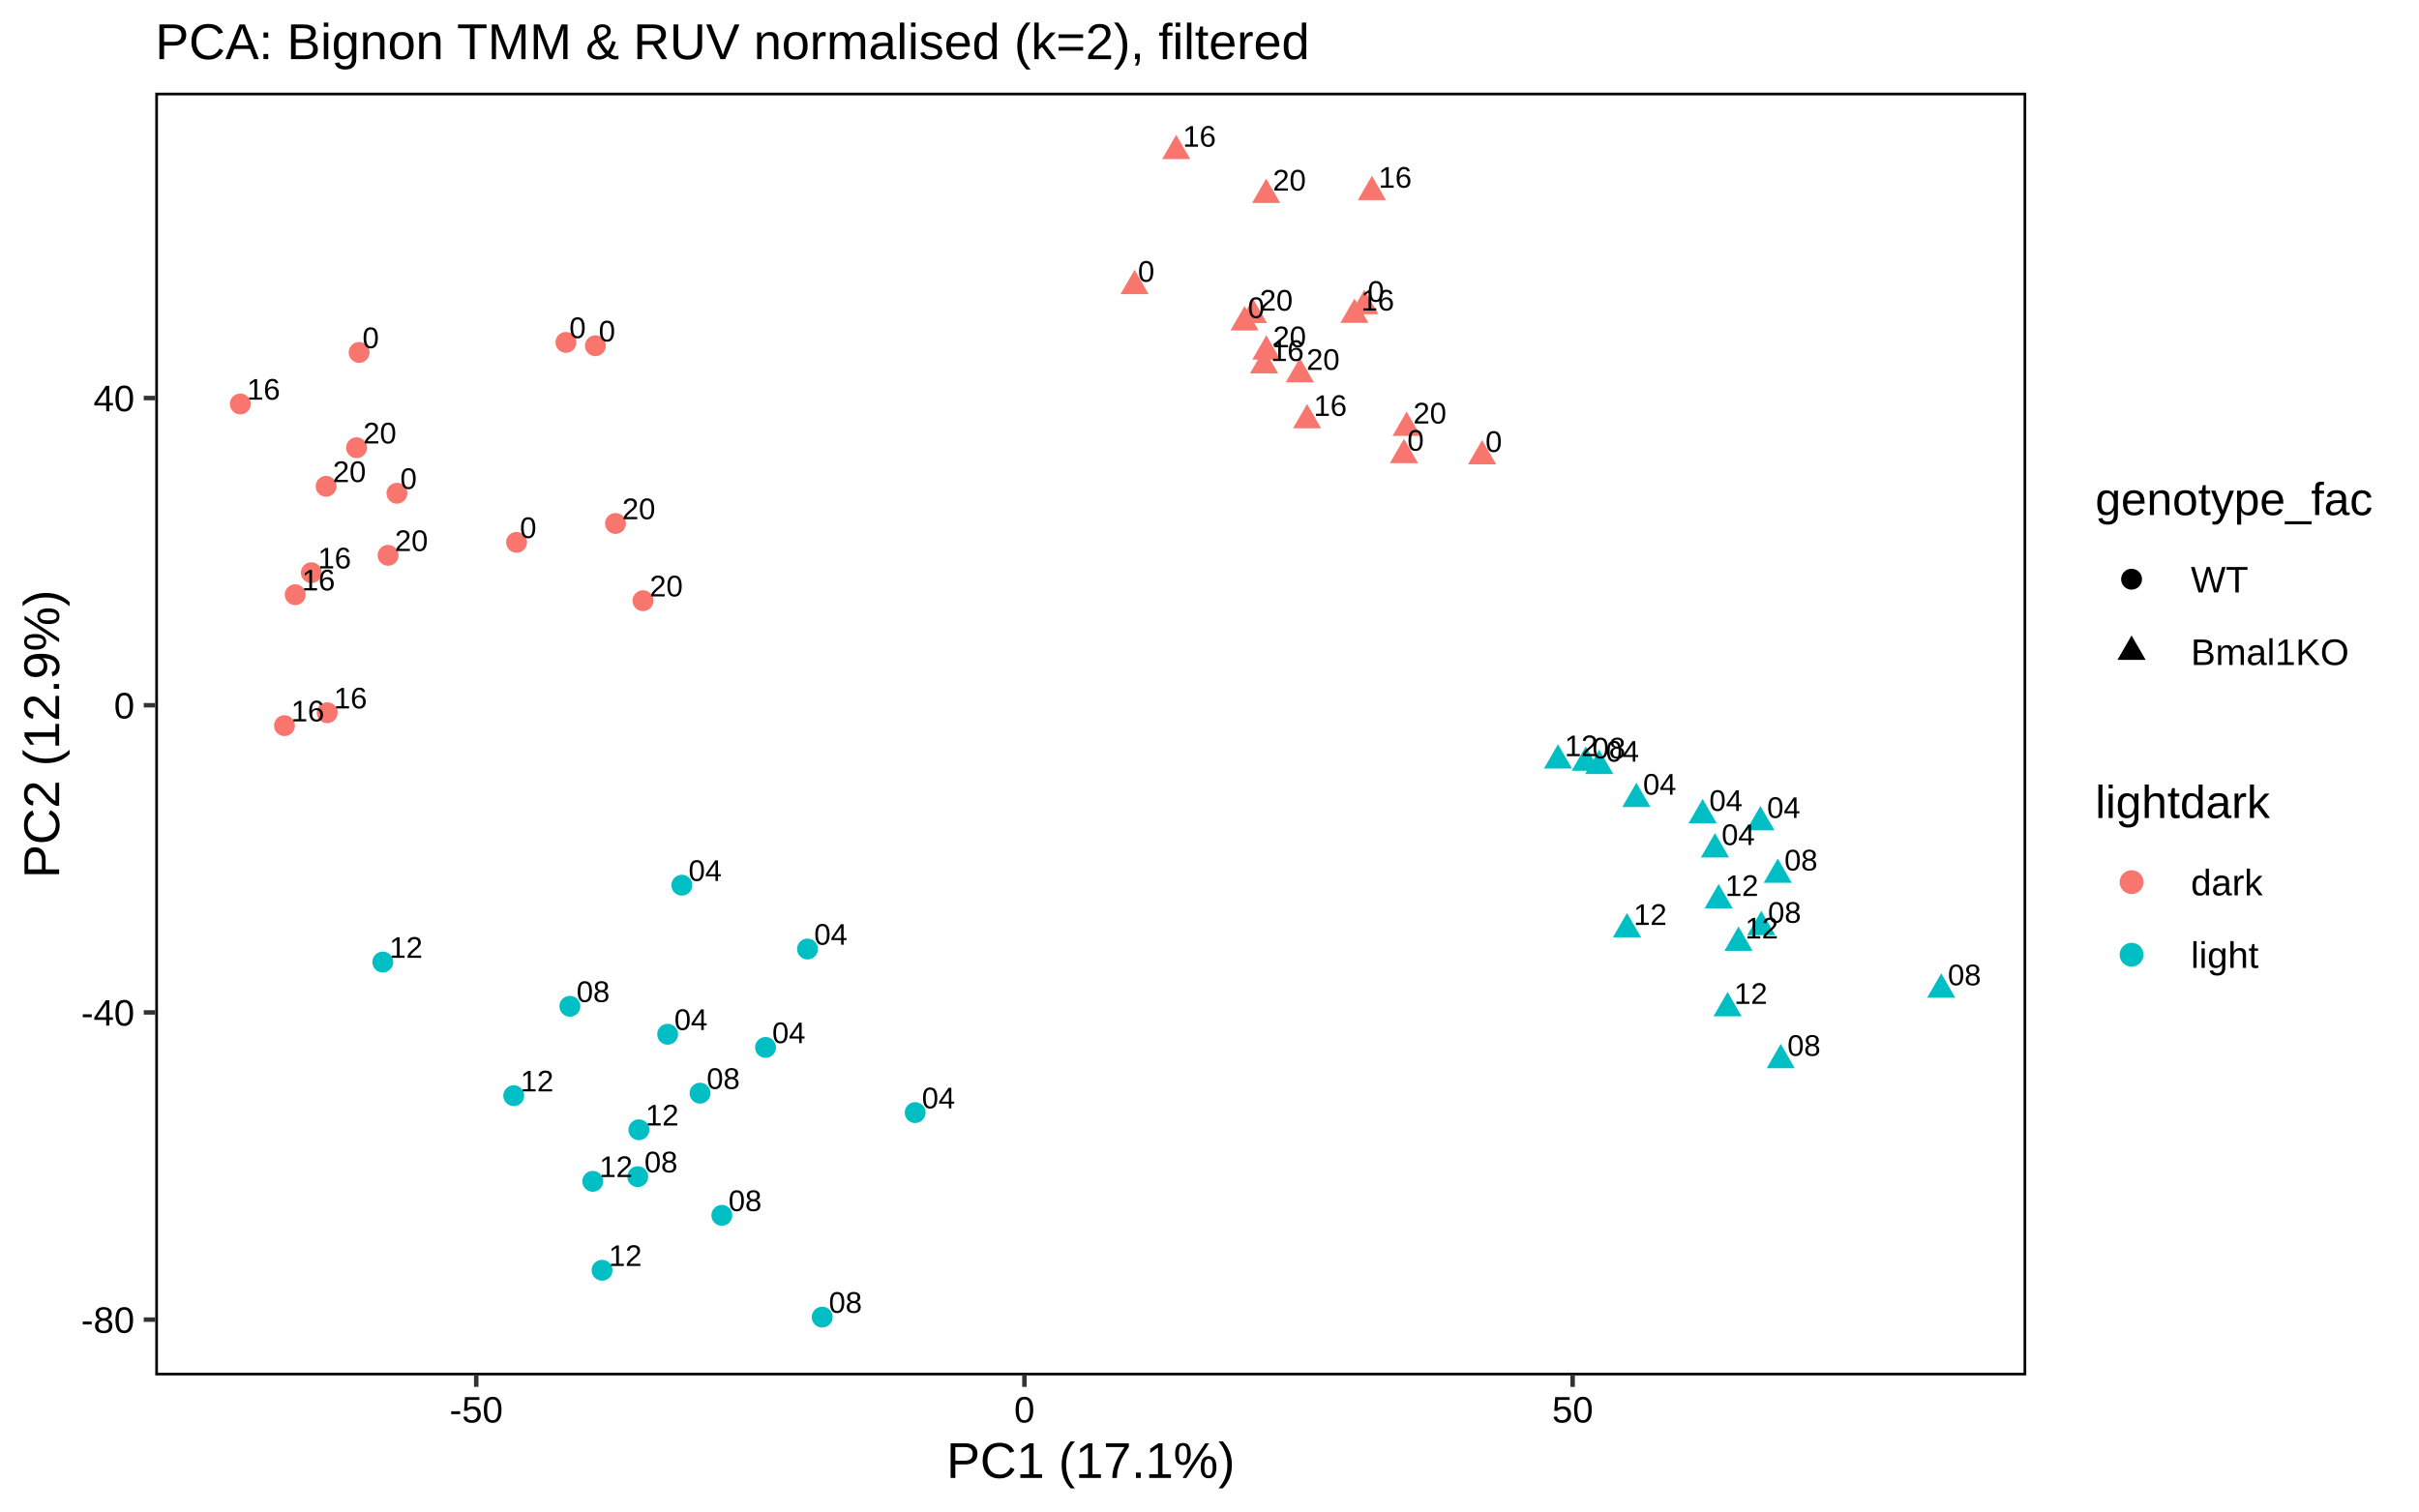
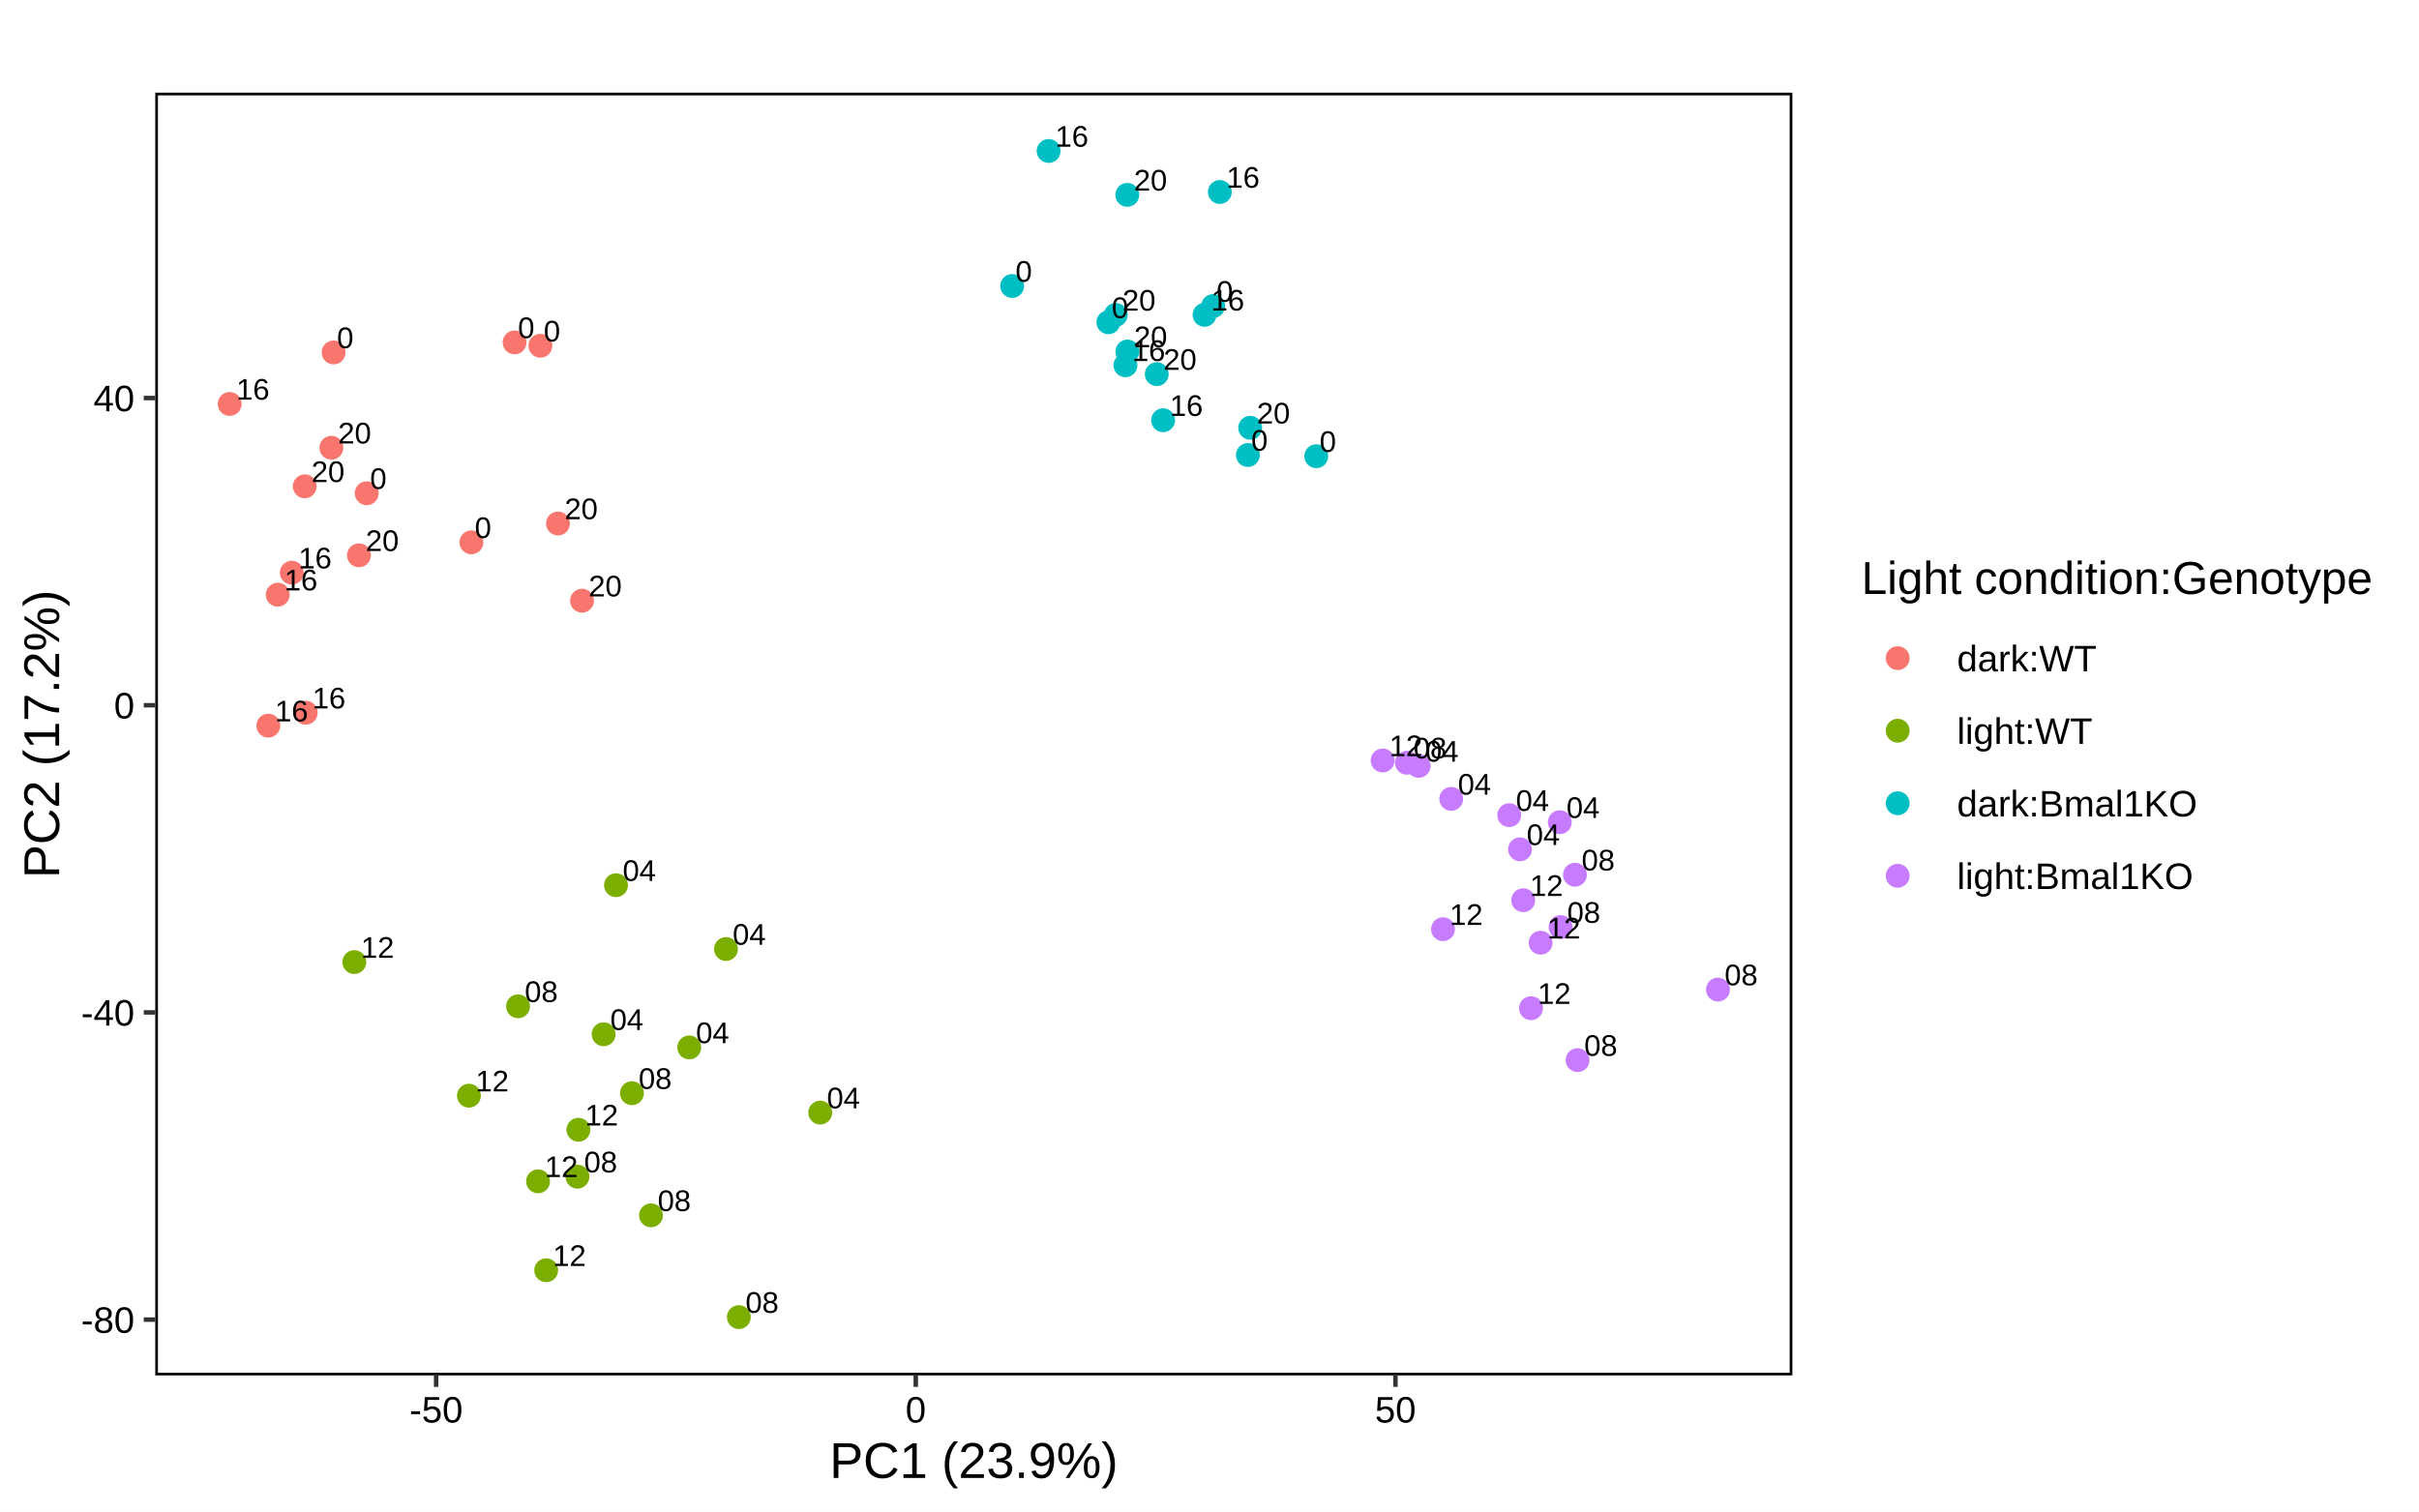
<svg xmlns="http://www.w3.org/2000/svg" width="576.00pt" height="360.00pt" viewBox="0 0 576.00 360.00">
  <g class="svglite">
    <defs>
      <style type="text/css">
    .svglite line, .svglite polyline, .svglite polygon, .svglite path, .svglite rect, .svglite circle {
      fill: none;
      stroke: #000000;
      stroke-linecap: round;
      stroke-linejoin: round;
      stroke-miterlimit: 10.00;
    }
    .svglite text {
      white-space: pre;
    }
    .svglite g.glyphgroup path {
      fill: inherit;
      stroke: none;
    }
  </style>
    </defs>
    <rect width="100%" height="100%" style="stroke: none; fill: #FFFFFF;" />
    <defs>
      <clipPath id="cpMC4wMHw1NzYuMDB8MC4wMHwzNjAuMDA=">
        <rect x="0.00" y="0.00" width="576.00" height="360.00" />
      </clipPath>
    </defs>
    <g clip-path="url(#cpMC4wMHw1NzYuMDB8MC4wMHwzNjAuMDA=)">
      <rect x="0.00" y="0.00" width="576.00" height="360.00" style="stroke-width: 1.07; stroke: #FFFFFF; fill: #FFFFFF;" />
    </g>
    <defs>
-       <clipPath id="cpMzYuOTd8NDgyLjQ4fDIyLjA4fDMyNy41OA==">
-         <rect x="36.97" y="22.08" width="445.51" height="305.51" />
+       <clipPath id="cpMzYuOTd8NDI2Ljc5fDIyLjA4fDMyNy41OA==">
+         <rect x="36.97" y="22.08" width="389.82" height="305.51" />
      </clipPath>
    </defs>
-     <g clip-path="url(#cpMzYuOTd8NDgyLjQ4fDIyLjA4fDMyNy41OA==)">
-       <rect x="36.97" y="22.08" width="445.51" height="305.51" style="stroke-width: 1.07; stroke: none; fill: #FFFFFF;" />
-       <circle cx="134.76" cy="81.55" r="2.49" style="stroke-width: 0.71; stroke: none; fill: #F8766D;" />
-       <circle cx="85.51" cy="83.94" r="2.49" style="stroke-width: 0.71; stroke: none; fill: #F8766D;" />
-       <circle cx="94.51" cy="117.48" r="2.49" style="stroke-width: 0.71; stroke: none; fill: #F8766D;" />
-       <circle cx="141.77" cy="82.35" r="2.49" style="stroke-width: 0.71; stroke: none; fill: #F8766D;" />
-       <circle cx="123.00" cy="129.17" r="2.49" style="stroke-width: 0.71; stroke: none; fill: #F8766D;" />
-       <circle cx="158.98" cy="246.33" r="2.49" style="stroke-width: 0.71; stroke: none; fill: #00BFC4;" />
-       <circle cx="162.36" cy="210.83" r="2.49" style="stroke-width: 0.71; stroke: none; fill: #00BFC4;" />
-       <circle cx="192.28" cy="226.03" r="2.49" style="stroke-width: 0.71; stroke: none; fill: #00BFC4;" />
-       <circle cx="217.92" cy="264.99" r="2.49" style="stroke-width: 0.71; stroke: none; fill: #00BFC4;" />
-       <circle cx="182.29" cy="249.47" r="2.49" style="stroke-width: 0.71; stroke: none; fill: #00BFC4;" />
-       <circle cx="135.70" cy="239.67" r="2.49" style="stroke-width: 0.71; stroke: none; fill: #00BFC4;" />
-       <circle cx="166.69" cy="260.37" r="2.49" style="stroke-width: 0.71; stroke: none; fill: #00BFC4;" />
-       <circle cx="195.78" cy="313.70" r="2.49" style="stroke-width: 0.71; stroke: none; fill: #00BFC4;" />
-       <circle cx="151.86" cy="280.25" r="2.49" style="stroke-width: 0.71; stroke: none; fill: #00BFC4;" />
-       <circle cx="171.88" cy="289.46" r="2.49" style="stroke-width: 0.71; stroke: none; fill: #00BFC4;" />
-       <circle cx="141.15" cy="281.36" r="2.49" style="stroke-width: 0.71; stroke: none; fill: #00BFC4;" />
-       <circle cx="91.15" cy="229.14" r="2.49" style="stroke-width: 0.71; stroke: none; fill: #00BFC4;" />
-       <circle cx="122.33" cy="260.96" r="2.49" style="stroke-width: 0.71; stroke: none; fill: #00BFC4;" />
-       <circle cx="143.36" cy="302.54" r="2.49" style="stroke-width: 0.71; stroke: none; fill: #00BFC4;" />
-       <circle cx="152.13" cy="269.08" r="2.49" style="stroke-width: 0.71; stroke: none; fill: #00BFC4;" />
-       <circle cx="70.30" cy="141.64" r="2.49" style="stroke-width: 0.71; stroke: none; fill: #F8766D;" />
-       <circle cx="67.74" cy="172.83" r="2.49" style="stroke-width: 0.71; stroke: none; fill: #F8766D;" />
-       <circle cx="77.92" cy="169.75" r="2.49" style="stroke-width: 0.71; stroke: none; fill: #F8766D;" />
-       <circle cx="57.22" cy="96.21" r="2.49" style="stroke-width: 0.71; stroke: none; fill: #F8766D;" />
-       <circle cx="74.13" cy="136.40" r="2.49" style="stroke-width: 0.71; stroke: none; fill: #F8766D;" />
-       <circle cx="92.41" cy="132.26" r="2.49" style="stroke-width: 0.71; stroke: none; fill: #F8766D;" />
-       <circle cx="77.65" cy="115.83" r="2.49" style="stroke-width: 0.71; stroke: none; fill: #F8766D;" />
-       <circle cx="153.11" cy="143.07" r="2.49" style="stroke-width: 0.71; stroke: none; fill: #F8766D;" />
-       <circle cx="146.56" cy="124.68" r="2.49" style="stroke-width: 0.71; stroke: none; fill: #F8766D;" />
-       <circle cx="84.90" cy="106.64" r="2.49" style="stroke-width: 0.71; stroke: none; fill: #F8766D;" />
-       <polygon points="324.86,69.02 328.21,74.83 321.51,74.83 " style="stroke-width: 0.71; stroke: none; fill: #F8766D;" />
-       <polygon points="334.31,104.50 337.66,110.31 330.95,110.31 " style="stroke-width: 0.71; stroke: none; fill: #F8766D;" />
-       <polygon points="270.16,64.25 273.51,70.06 266.81,70.06 " style="stroke-width: 0.71; stroke: none; fill: #F8766D;" />
-       <polygon points="352.91,104.79 356.26,110.59 349.56,110.59 " style="stroke-width: 0.71; stroke: none; fill: #F8766D;" />
-       <polygon points="296.34,72.89 299.69,78.70 292.99,78.70 " style="stroke-width: 0.71; stroke: none; fill: #F8766D;" />
-       <polygon points="389.65,186.40 393.00,192.21 386.29,192.21 " style="stroke-width: 0.71; stroke: none; fill: #00BFC4;" />
-       <polygon points="380.79,178.54 384.14,184.35 377.44,184.35 " style="stroke-width: 0.71; stroke: none; fill: #00BFC4;" />
-       <polygon points="405.42,190.28 408.77,196.08 402.07,196.08 " style="stroke-width: 0.71; stroke: none; fill: #00BFC4;" />
-       <polygon points="408.36,198.41 411.71,204.22 405.01,204.22 " style="stroke-width: 0.71; stroke: none; fill: #00BFC4;" />
-       <polygon points="419.18,191.96 422.53,197.76 415.83,197.76 " style="stroke-width: 0.71; stroke: none; fill: #00BFC4;" />
-       <polygon points="419.39,216.93 422.74,222.74 416.04,222.74 " style="stroke-width: 0.71; stroke: none; fill: #00BFC4;" />
-       <polygon points="462.23,231.82 465.58,237.63 458.88,237.63 " style="stroke-width: 0.71; stroke: none; fill: #00BFC4;" />
-       <polygon points="377.58,177.79 380.93,183.59 374.23,183.59 " style="stroke-width: 0.71; stroke: none; fill: #00BFC4;" />
-       <polygon points="424.02,248.62 427.37,254.43 420.67,254.43 " style="stroke-width: 0.71; stroke: none; fill: #00BFC4;" />
-       <polygon points="423.31,204.47 426.66,210.27 419.96,210.27 " style="stroke-width: 0.71; stroke: none; fill: #00BFC4;" />
-       <polygon points="413.96,220.66 417.31,226.47 410.61,226.47 " style="stroke-width: 0.71; stroke: none; fill: #00BFC4;" />
-       <polygon points="409.23,210.54 412.58,216.34 405.88,216.34 " style="stroke-width: 0.71; stroke: none; fill: #00BFC4;" />
-       <polygon points="370.98,177.25 374.33,183.05 367.63,183.05 " style="stroke-width: 0.71; stroke: none; fill: #00BFC4;" />
-       <polygon points="387.41,217.44 390.76,223.24 384.06,223.24 " style="stroke-width: 0.71; stroke: none; fill: #00BFC4;" />
-       <polygon points="411.36,236.25 414.71,242.06 408.01,242.06 " style="stroke-width: 0.71; stroke: none; fill: #00BFC4;" />
-       <polygon points="326.67,41.86 330.02,47.66 323.32,47.66 " style="stroke-width: 0.71; stroke: none; fill: #F8766D;" />
-       <polygon points="322.51,71.11 325.86,76.91 319.16,76.91 " style="stroke-width: 0.71; stroke: none; fill: #F8766D;" />
-       <polygon points="280.07,32.09 283.42,37.90 276.72,37.90 " style="stroke-width: 0.71; stroke: none; fill: #F8766D;" />
-       <polygon points="300.99,83.13 304.35,88.93 297.64,88.93 " style="stroke-width: 0.71; stroke: none; fill: #F8766D;" />
-       <polygon points="311.23,96.21 314.58,102.01 307.88,102.01 " style="stroke-width: 0.71; stroke: none; fill: #F8766D;" />
-       <polygon points="309.51,85.24 312.86,91.05 306.16,91.05 " style="stroke-width: 0.71; stroke: none; fill: #F8766D;" />
-       <polygon points="301.49,42.54 304.84,48.34 298.14,48.34 " style="stroke-width: 0.71; stroke: none; fill: #F8766D;" />
-       <polygon points="298.35,71.14 301.70,76.95 295.00,76.95 " style="stroke-width: 0.71; stroke: none; fill: #F8766D;" />
-       <polygon points="301.53,79.85 304.88,85.65 298.18,85.65 " style="stroke-width: 0.71; stroke: none; fill: #F8766D;" />
-       <polygon points="334.93,98.02 338.28,103.82 331.58,103.82 " style="stroke-width: 0.71; stroke: none; fill: #F8766D;" />
-       <text x="135.55" y="80.53" style="font-size: 7.11px; font-family: &quot;Arial&quot;;" textLength="3.95px" lengthAdjust="spacingAndGlyphs">0</text>
-       <text x="86.30" y="82.92" style="font-size: 7.11px; font-family: &quot;Arial&quot;;" textLength="3.95px" lengthAdjust="spacingAndGlyphs">0</text>
-       <text x="95.30" y="116.46" style="font-size: 7.11px; font-family: &quot;Arial&quot;;" textLength="3.95px" lengthAdjust="spacingAndGlyphs">0</text>
-       <text x="142.56" y="81.33" style="font-size: 7.11px; font-family: &quot;Arial&quot;;" textLength="3.95px" lengthAdjust="spacingAndGlyphs">0</text>
-       <text x="123.79" y="128.15" style="font-size: 7.11px; font-family: &quot;Arial&quot;;" textLength="3.95px" lengthAdjust="spacingAndGlyphs">0</text>
-       <text x="160.56" y="245.31" style="font-size: 7.11px; font-family: &quot;Arial&quot;;" textLength="7.91px" lengthAdjust="spacingAndGlyphs">04</text>
-       <text x="163.94" y="209.81" style="font-size: 7.11px; font-family: &quot;Arial&quot;;" textLength="7.91px" lengthAdjust="spacingAndGlyphs">04</text>
-       <text x="193.86" y="225.01" style="font-size: 7.11px; font-family: &quot;Arial&quot;;" textLength="7.91px" lengthAdjust="spacingAndGlyphs">04</text>
-       <text x="219.51" y="263.97" style="font-size: 7.11px; font-family: &quot;Arial&quot;;" textLength="7.91px" lengthAdjust="spacingAndGlyphs">04</text>
-       <text x="183.87" y="248.45" style="font-size: 7.11px; font-family: &quot;Arial&quot;;" textLength="7.91px" lengthAdjust="spacingAndGlyphs">04</text>
-       <text x="137.28" y="238.65" style="font-size: 7.11px; font-family: &quot;Arial&quot;;" textLength="7.91px" lengthAdjust="spacingAndGlyphs">08</text>
-       <text x="168.27" y="259.35" style="font-size: 7.11px; font-family: &quot;Arial&quot;;" textLength="7.91px" lengthAdjust="spacingAndGlyphs">08</text>
-       <text x="197.36" y="312.68" style="font-size: 7.11px; font-family: &quot;Arial&quot;;" textLength="7.91px" lengthAdjust="spacingAndGlyphs">08</text>
-       <text x="153.44" y="279.23" style="font-size: 7.11px; font-family: &quot;Arial&quot;;" textLength="7.91px" lengthAdjust="spacingAndGlyphs">08</text>
-       <text x="173.46" y="288.44" style="font-size: 7.11px; font-family: &quot;Arial&quot;;" textLength="7.91px" lengthAdjust="spacingAndGlyphs">08</text>
-       <text x="142.73" y="280.34" style="font-size: 7.11px; font-family: &quot;Arial&quot;;" textLength="7.91px" lengthAdjust="spacingAndGlyphs">12</text>
-       <text x="92.73" y="228.12" style="font-size: 7.11px; font-family: &quot;Arial&quot;;" textLength="7.91px" lengthAdjust="spacingAndGlyphs">12</text>
-       <text x="123.92" y="259.94" style="font-size: 7.11px; font-family: &quot;Arial&quot;;" textLength="7.91px" lengthAdjust="spacingAndGlyphs">12</text>
-       <text x="144.94" y="301.52" style="font-size: 7.11px; font-family: &quot;Arial&quot;;" textLength="7.91px" lengthAdjust="spacingAndGlyphs">12</text>
-       <text x="153.71" y="268.06" style="font-size: 7.11px; font-family: &quot;Arial&quot;;" textLength="7.91px" lengthAdjust="spacingAndGlyphs">12</text>
-       <text x="71.88" y="140.62" style="font-size: 7.11px; font-family: &quot;Arial&quot;;" textLength="7.91px" lengthAdjust="spacingAndGlyphs">16</text>
-       <text x="69.32" y="171.81" style="font-size: 7.11px; font-family: &quot;Arial&quot;;" textLength="7.91px" lengthAdjust="spacingAndGlyphs">16</text>
-       <text x="79.50" y="168.73" style="font-size: 7.11px; font-family: &quot;Arial&quot;;" textLength="7.91px" lengthAdjust="spacingAndGlyphs">16</text>
-       <text x="58.80" y="95.19" style="font-size: 7.11px; font-family: &quot;Arial&quot;;" textLength="7.91px" lengthAdjust="spacingAndGlyphs">16</text>
-       <text x="75.71" y="135.38" style="font-size: 7.11px; font-family: &quot;Arial&quot;;" textLength="7.91px" lengthAdjust="spacingAndGlyphs">16</text>
-       <text x="94.00" y="131.24" style="font-size: 7.11px; font-family: &quot;Arial&quot;;" textLength="7.91px" lengthAdjust="spacingAndGlyphs">20</text>
-       <text x="79.24" y="114.81" style="font-size: 7.11px; font-family: &quot;Arial&quot;;" textLength="7.91px" lengthAdjust="spacingAndGlyphs">20</text>
-       <text x="154.69" y="142.05" style="font-size: 7.11px; font-family: &quot;Arial&quot;;" textLength="7.91px" lengthAdjust="spacingAndGlyphs">20</text>
-       <text x="148.14" y="123.66" style="font-size: 7.11px; font-family: &quot;Arial&quot;;" textLength="7.91px" lengthAdjust="spacingAndGlyphs">20</text>
-       <text x="86.48" y="105.62" style="font-size: 7.11px; font-family: &quot;Arial&quot;;" textLength="7.91px" lengthAdjust="spacingAndGlyphs">20</text>
-       <text x="325.65" y="71.88" style="font-size: 7.11px; font-family: &quot;Arial&quot;;" textLength="3.95px" lengthAdjust="spacingAndGlyphs">0</text>
-       <text x="335.10" y="107.35" style="font-size: 7.11px; font-family: &quot;Arial&quot;;" textLength="3.95px" lengthAdjust="spacingAndGlyphs">0</text>
-       <text x="270.95" y="67.11" style="font-size: 7.11px; font-family: &quot;Arial&quot;;" textLength="3.95px" lengthAdjust="spacingAndGlyphs">0</text>
-       <text x="353.70" y="107.64" style="font-size: 7.11px; font-family: &quot;Arial&quot;;" textLength="3.95px" lengthAdjust="spacingAndGlyphs">0</text>
-       <text x="297.13" y="75.75" style="font-size: 7.11px; font-family: &quot;Arial&quot;;" textLength="3.95px" lengthAdjust="spacingAndGlyphs">0</text>
-       <text x="391.23" y="189.26" style="font-size: 7.11px; font-family: &quot;Arial&quot;;" textLength="7.91px" lengthAdjust="spacingAndGlyphs">04</text>
-       <text x="382.37" y="181.40" style="font-size: 7.11px; font-family: &quot;Arial&quot;;" textLength="7.91px" lengthAdjust="spacingAndGlyphs">04</text>
-       <text x="407.00" y="193.13" style="font-size: 7.11px; font-family: &quot;Arial&quot;;" textLength="7.91px" lengthAdjust="spacingAndGlyphs">04</text>
-       <text x="409.94" y="201.27" style="font-size: 7.11px; font-family: &quot;Arial&quot;;" textLength="7.91px" lengthAdjust="spacingAndGlyphs">04</text>
-       <text x="420.76" y="194.81" style="font-size: 7.11px; font-family: &quot;Arial&quot;;" textLength="7.91px" lengthAdjust="spacingAndGlyphs">04</text>
-       <text x="420.97" y="219.79" style="font-size: 7.11px; font-family: &quot;Arial&quot;;" textLength="7.91px" lengthAdjust="spacingAndGlyphs">08</text>
-       <text x="463.81" y="234.67" style="font-size: 7.11px; font-family: &quot;Arial&quot;;" textLength="7.91px" lengthAdjust="spacingAndGlyphs">08</text>
-       <text x="379.16" y="180.64" style="font-size: 7.11px; font-family: &quot;Arial&quot;;" textLength="7.91px" lengthAdjust="spacingAndGlyphs">08</text>
-       <text x="425.60" y="251.47" style="font-size: 7.11px; font-family: &quot;Arial&quot;;" textLength="7.91px" lengthAdjust="spacingAndGlyphs">08</text>
-       <text x="424.89" y="207.32" style="font-size: 7.11px; font-family: &quot;Arial&quot;;" textLength="7.91px" lengthAdjust="spacingAndGlyphs">08</text>
-       <text x="415.54" y="223.51" style="font-size: 7.11px; font-family: &quot;Arial&quot;;" textLength="7.91px" lengthAdjust="spacingAndGlyphs">12</text>
-       <text x="410.81" y="213.39" style="font-size: 7.11px; font-family: &quot;Arial&quot;;" textLength="7.91px" lengthAdjust="spacingAndGlyphs">12</text>
-       <text x="372.56" y="180.10" style="font-size: 7.11px; font-family: &quot;Arial&quot;;" textLength="7.91px" lengthAdjust="spacingAndGlyphs">12</text>
-       <text x="388.99" y="220.29" style="font-size: 7.11px; font-family: &quot;Arial&quot;;" textLength="7.91px" lengthAdjust="spacingAndGlyphs">12</text>
-       <text x="412.94" y="239.10" style="font-size: 7.11px; font-family: &quot;Arial&quot;;" textLength="7.91px" lengthAdjust="spacingAndGlyphs">12</text>
-       <text x="328.25" y="44.71" style="font-size: 7.11px; font-family: &quot;Arial&quot;;" textLength="7.91px" lengthAdjust="spacingAndGlyphs">16</text>
-       <text x="324.09" y="73.96" style="font-size: 7.11px; font-family: &quot;Arial&quot;;" textLength="7.91px" lengthAdjust="spacingAndGlyphs">16</text>
-       <text x="281.65" y="34.94" style="font-size: 7.11px; font-family: &quot;Arial&quot;;" textLength="7.91px" lengthAdjust="spacingAndGlyphs">16</text>
-       <text x="302.58" y="85.98" style="font-size: 7.11px; font-family: &quot;Arial&quot;;" textLength="7.91px" lengthAdjust="spacingAndGlyphs">16</text>
-       <text x="312.81" y="99.06" style="font-size: 7.11px; font-family: &quot;Arial&quot;;" textLength="7.91px" lengthAdjust="spacingAndGlyphs">16</text>
-       <text x="311.09" y="88.09" style="font-size: 7.11px; font-family: &quot;Arial&quot;;" textLength="7.91px" lengthAdjust="spacingAndGlyphs">20</text>
-       <text x="303.07" y="45.39" style="font-size: 7.11px; font-family: &quot;Arial&quot;;" textLength="7.91px" lengthAdjust="spacingAndGlyphs">20</text>
-       <text x="299.93" y="73.99" style="font-size: 7.11px; font-family: &quot;Arial&quot;;" textLength="7.91px" lengthAdjust="spacingAndGlyphs">20</text>
-       <text x="303.11" y="82.70" style="font-size: 7.11px; font-family: &quot;Arial&quot;;" textLength="7.91px" lengthAdjust="spacingAndGlyphs">20</text>
-       <text x="336.51" y="100.87" style="font-size: 7.11px; font-family: &quot;Arial&quot;;" textLength="7.91px" lengthAdjust="spacingAndGlyphs">20</text>
-       <rect x="36.97" y="22.08" width="445.51" height="305.51" style="stroke-width: 1.28;" />
+     <g clip-path="url(#cpMzYuOTd8NDI2Ljc5fDIyLjA4fDMyNy41OA==)">
+       <rect x="36.97" y="22.08" width="389.82" height="305.51" style="stroke-width: 1.07; stroke: none; fill: #FFFFFF;" />
+       <circle cx="122.53" cy="81.55" r="2.49" style="stroke-width: 0.71; stroke: #F8766D; fill: #F8766D;" />
+       <circle cx="79.44" cy="83.94" r="2.49" style="stroke-width: 0.71; stroke: #F8766D; fill: #F8766D;" />
+       <circle cx="87.32" cy="117.48" r="2.49" style="stroke-width: 0.71; stroke: #F8766D; fill: #F8766D;" />
+       <circle cx="128.67" cy="82.35" r="2.49" style="stroke-width: 0.71; stroke: #F8766D; fill: #F8766D;" />
+       <circle cx="112.25" cy="129.17" r="2.49" style="stroke-width: 0.71; stroke: #F8766D; fill: #F8766D;" />
+       <circle cx="143.73" cy="246.33" r="2.49" style="stroke-width: 0.71; stroke: #7CAE00; fill: #7CAE00;" />
+       <circle cx="146.68" cy="210.83" r="2.49" style="stroke-width: 0.71; stroke: #7CAE00; fill: #7CAE00;" />
+       <circle cx="172.87" cy="226.03" r="2.49" style="stroke-width: 0.71; stroke: #7CAE00; fill: #7CAE00;" />
+       <circle cx="195.31" cy="264.99" r="2.49" style="stroke-width: 0.71; stroke: #7CAE00; fill: #7CAE00;" />
+       <circle cx="164.12" cy="249.47" r="2.49" style="stroke-width: 0.71; stroke: #7CAE00; fill: #7CAE00;" />
+       <circle cx="123.36" cy="239.67" r="2.49" style="stroke-width: 0.71; stroke: #7CAE00; fill: #7CAE00;" />
+       <circle cx="150.47" cy="260.37" r="2.49" style="stroke-width: 0.71; stroke: #7CAE00; fill: #7CAE00;" />
+       <circle cx="175.93" cy="313.70" r="2.49" style="stroke-width: 0.71; stroke: #7CAE00; fill: #7CAE00;" />
+       <circle cx="137.50" cy="280.25" r="2.49" style="stroke-width: 0.71; stroke: #7CAE00; fill: #7CAE00;" />
+       <circle cx="155.02" cy="289.46" r="2.49" style="stroke-width: 0.71; stroke: #7CAE00; fill: #7CAE00;" />
+       <circle cx="128.12" cy="281.36" r="2.49" style="stroke-width: 0.71; stroke: #7CAE00; fill: #7CAE00;" />
+       <circle cx="84.37" cy="229.14" r="2.49" style="stroke-width: 0.71; stroke: #7CAE00; fill: #7CAE00;" />
+       <circle cx="111.66" cy="260.96" r="2.49" style="stroke-width: 0.71; stroke: #7CAE00; fill: #7CAE00;" />
+       <circle cx="130.06" cy="302.54" r="2.49" style="stroke-width: 0.71; stroke: #7CAE00; fill: #7CAE00;" />
+       <circle cx="137.73" cy="269.08" r="2.49" style="stroke-width: 0.71; stroke: #7CAE00; fill: #7CAE00;" />
+       <circle cx="66.13" cy="141.64" r="2.49" style="stroke-width: 0.71; stroke: #F8766D; fill: #F8766D;" />
+       <circle cx="63.89" cy="172.83" r="2.49" style="stroke-width: 0.71; stroke: #F8766D; fill: #F8766D;" />
+       <circle cx="72.80" cy="169.75" r="2.49" style="stroke-width: 0.71; stroke: #F8766D; fill: #F8766D;" />
+       <circle cx="54.69" cy="96.21" r="2.49" style="stroke-width: 0.71; stroke: #F8766D; fill: #F8766D;" />
+       <circle cx="69.48" cy="136.40" r="2.49" style="stroke-width: 0.71; stroke: #F8766D; fill: #F8766D;" />
+       <circle cx="85.48" cy="132.26" r="2.49" style="stroke-width: 0.71; stroke: #F8766D; fill: #F8766D;" />
+       <circle cx="72.57" cy="115.83" r="2.49" style="stroke-width: 0.71; stroke: #F8766D; fill: #F8766D;" />
+       <circle cx="138.59" cy="143.07" r="2.49" style="stroke-width: 0.71; stroke: #F8766D; fill: #F8766D;" />
+       <circle cx="132.86" cy="124.68" r="2.49" style="stroke-width: 0.71; stroke: #F8766D; fill: #F8766D;" />
+       <circle cx="78.91" cy="106.64" r="2.49" style="stroke-width: 0.71; stroke: #F8766D; fill: #F8766D;" />
+       <circle cx="288.87" cy="72.89" r="2.49" style="stroke-width: 0.71; stroke: #00BFC4; fill: #00BFC4;" />
+       <circle cx="297.14" cy="108.37" r="2.49" style="stroke-width: 0.71; stroke: #00BFC4; fill: #00BFC4;" />
+       <circle cx="241.01" cy="68.12" r="2.49" style="stroke-width: 0.71; stroke: #00BFC4; fill: #00BFC4;" />
+       <circle cx="313.42" cy="108.66" r="2.49" style="stroke-width: 0.71; stroke: #00BFC4; fill: #00BFC4;" />
+       <circle cx="263.92" cy="76.76" r="2.49" style="stroke-width: 0.71; stroke: #00BFC4; fill: #00BFC4;" />
+       <circle cx="345.56" cy="190.27" r="2.49" style="stroke-width: 0.71; stroke: #C77CFF; fill: #C77CFF;" />
+       <circle cx="337.81" cy="182.41" r="2.49" style="stroke-width: 0.71; stroke: #C77CFF; fill: #C77CFF;" />
+       <circle cx="359.37" cy="194.15" r="2.49" style="stroke-width: 0.71; stroke: #C77CFF; fill: #C77CFF;" />
+       <circle cx="361.94" cy="202.28" r="2.49" style="stroke-width: 0.71; stroke: #C77CFF; fill: #C77CFF;" />
+       <circle cx="371.41" cy="195.83" r="2.49" style="stroke-width: 0.71; stroke: #C77CFF; fill: #C77CFF;" />
+       <circle cx="371.59" cy="220.80" r="2.49" style="stroke-width: 0.71; stroke: #C77CFF; fill: #C77CFF;" />
+       <circle cx="409.07" cy="235.69" r="2.49" style="stroke-width: 0.71; stroke: #C77CFF; fill: #C77CFF;" />
+       <circle cx="335.00" cy="181.66" r="2.49" style="stroke-width: 0.71; stroke: #C77CFF; fill: #C77CFF;" />
+       <circle cx="375.64" cy="252.49" r="2.49" style="stroke-width: 0.71; stroke: #C77CFF; fill: #C77CFF;" />
+       <circle cx="375.02" cy="208.34" r="2.49" style="stroke-width: 0.71; stroke: #C77CFF; fill: #C77CFF;" />
+       <circle cx="366.84" cy="224.53" r="2.49" style="stroke-width: 0.71; stroke: #C77CFF; fill: #C77CFF;" />
+       <circle cx="362.70" cy="214.41" r="2.49" style="stroke-width: 0.71; stroke: #C77CFF; fill: #C77CFF;" />
+       <circle cx="329.23" cy="181.12" r="2.49" style="stroke-width: 0.71; stroke: #C77CFF; fill: #C77CFF;" />
+       <circle cx="343.60" cy="221.31" r="2.49" style="stroke-width: 0.71; stroke: #C77CFF; fill: #C77CFF;" />
+       <circle cx="364.56" cy="240.12" r="2.49" style="stroke-width: 0.71; stroke: #C77CFF; fill: #C77CFF;" />
+       <circle cx="290.46" cy="45.73" r="2.49" style="stroke-width: 0.71; stroke: #00BFC4; fill: #00BFC4;" />
+       <circle cx="286.82" cy="74.98" r="2.49" style="stroke-width: 0.71; stroke: #00BFC4; fill: #00BFC4;" />
+       <circle cx="249.69" cy="35.96" r="2.49" style="stroke-width: 0.71; stroke: #00BFC4; fill: #00BFC4;" />
+       <circle cx="267.99" cy="87.00" r="2.49" style="stroke-width: 0.71; stroke: #00BFC4; fill: #00BFC4;" />
+       <circle cx="276.95" cy="100.08" r="2.49" style="stroke-width: 0.71; stroke: #00BFC4; fill: #00BFC4;" />
+       <circle cx="275.44" cy="89.11" r="2.49" style="stroke-width: 0.71; stroke: #00BFC4; fill: #00BFC4;" />
+       <circle cx="268.42" cy="46.41" r="2.49" style="stroke-width: 0.71; stroke: #00BFC4; fill: #00BFC4;" />
+       <circle cx="265.68" cy="75.01" r="2.49" style="stroke-width: 0.71; stroke: #00BFC4; fill: #00BFC4;" />
+       <circle cx="268.46" cy="83.72" r="2.49" style="stroke-width: 0.71; stroke: #00BFC4; fill: #00BFC4;" />
+       <circle cx="297.69" cy="101.89" r="2.49" style="stroke-width: 0.71; stroke: #00BFC4; fill: #00BFC4;" />
+       <text x="123.32" y="80.53" style="font-size: 7.11px; font-family: &quot;Arial&quot;;" textLength="3.95px" lengthAdjust="spacingAndGlyphs">0</text>
+       <text x="80.23" y="82.92" style="font-size: 7.11px; font-family: &quot;Arial&quot;;" textLength="3.95px" lengthAdjust="spacingAndGlyphs">0</text>
+       <text x="88.11" y="116.46" style="font-size: 7.11px; font-family: &quot;Arial&quot;;" textLength="3.95px" lengthAdjust="spacingAndGlyphs">0</text>
+       <text x="129.46" y="81.33" style="font-size: 7.11px; font-family: &quot;Arial&quot;;" textLength="3.95px" lengthAdjust="spacingAndGlyphs">0</text>
+       <text x="113.04" y="128.15" style="font-size: 7.11px; font-family: &quot;Arial&quot;;" textLength="3.95px" lengthAdjust="spacingAndGlyphs">0</text>
+       <text x="145.31" y="245.31" style="font-size: 7.11px; font-family: &quot;Arial&quot;;" textLength="7.91px" lengthAdjust="spacingAndGlyphs">04</text>
+       <text x="148.27" y="209.81" style="font-size: 7.11px; font-family: &quot;Arial&quot;;" textLength="7.91px" lengthAdjust="spacingAndGlyphs">04</text>
+       <text x="174.45" y="225.01" style="font-size: 7.11px; font-family: &quot;Arial&quot;;" textLength="7.91px" lengthAdjust="spacingAndGlyphs">04</text>
+       <text x="196.89" y="263.97" style="font-size: 7.11px; font-family: &quot;Arial&quot;;" textLength="7.91px" lengthAdjust="spacingAndGlyphs">04</text>
+       <text x="165.71" y="248.45" style="font-size: 7.11px; font-family: &quot;Arial&quot;;" textLength="7.91px" lengthAdjust="spacingAndGlyphs">04</text>
+       <text x="124.94" y="238.65" style="font-size: 7.11px; font-family: &quot;Arial&quot;;" textLength="7.91px" lengthAdjust="spacingAndGlyphs">08</text>
+       <text x="152.06" y="259.35" style="font-size: 7.11px; font-family: &quot;Arial&quot;;" textLength="7.91px" lengthAdjust="spacingAndGlyphs">08</text>
+       <text x="177.51" y="312.68" style="font-size: 7.11px; font-family: &quot;Arial&quot;;" textLength="7.91px" lengthAdjust="spacingAndGlyphs">08</text>
+       <text x="139.08" y="279.23" style="font-size: 7.11px; font-family: &quot;Arial&quot;;" textLength="7.91px" lengthAdjust="spacingAndGlyphs">08</text>
+       <text x="156.60" y="288.44" style="font-size: 7.11px; font-family: &quot;Arial&quot;;" textLength="7.91px" lengthAdjust="spacingAndGlyphs">08</text>
+       <text x="129.71" y="280.34" style="font-size: 7.11px; font-family: &quot;Arial&quot;;" textLength="7.91px" lengthAdjust="spacingAndGlyphs">12</text>
+       <text x="85.95" y="228.12" style="font-size: 7.11px; font-family: &quot;Arial&quot;;" textLength="7.91px" lengthAdjust="spacingAndGlyphs">12</text>
+       <text x="113.25" y="259.94" style="font-size: 7.11px; font-family: &quot;Arial&quot;;" textLength="7.91px" lengthAdjust="spacingAndGlyphs">12</text>
+       <text x="131.64" y="301.52" style="font-size: 7.11px; font-family: &quot;Arial&quot;;" textLength="7.91px" lengthAdjust="spacingAndGlyphs">12</text>
+       <text x="139.31" y="268.06" style="font-size: 7.11px; font-family: &quot;Arial&quot;;" textLength="7.91px" lengthAdjust="spacingAndGlyphs">12</text>
+       <text x="67.71" y="140.62" style="font-size: 7.11px; font-family: &quot;Arial&quot;;" textLength="7.91px" lengthAdjust="spacingAndGlyphs">16</text>
+       <text x="65.47" y="171.81" style="font-size: 7.11px; font-family: &quot;Arial&quot;;" textLength="7.91px" lengthAdjust="spacingAndGlyphs">16</text>
+       <text x="74.38" y="168.73" style="font-size: 7.11px; font-family: &quot;Arial&quot;;" textLength="7.91px" lengthAdjust="spacingAndGlyphs">16</text>
+       <text x="56.27" y="95.19" style="font-size: 7.11px; font-family: &quot;Arial&quot;;" textLength="7.91px" lengthAdjust="spacingAndGlyphs">16</text>
+       <text x="71.07" y="135.38" style="font-size: 7.11px; font-family: &quot;Arial&quot;;" textLength="7.91px" lengthAdjust="spacingAndGlyphs">16</text>
+       <text x="87.07" y="131.24" style="font-size: 7.11px; font-family: &quot;Arial&quot;;" textLength="7.91px" lengthAdjust="spacingAndGlyphs">20</text>
+       <text x="74.15" y="114.81" style="font-size: 7.11px; font-family: &quot;Arial&quot;;" textLength="7.91px" lengthAdjust="spacingAndGlyphs">20</text>
+       <text x="140.17" y="142.05" style="font-size: 7.11px; font-family: &quot;Arial&quot;;" textLength="7.91px" lengthAdjust="spacingAndGlyphs">20</text>
+       <text x="134.44" y="123.66" style="font-size: 7.11px; font-family: &quot;Arial&quot;;" textLength="7.91px" lengthAdjust="spacingAndGlyphs">20</text>
+       <text x="80.49" y="105.62" style="font-size: 7.11px; font-family: &quot;Arial&quot;;" textLength="7.91px" lengthAdjust="spacingAndGlyphs">20</text>
+       <text x="289.66" y="71.88" style="font-size: 7.11px; font-family: &quot;Arial&quot;;" textLength="3.95px" lengthAdjust="spacingAndGlyphs">0</text>
+       <text x="297.93" y="107.35" style="font-size: 7.11px; font-family: &quot;Arial&quot;;" textLength="3.95px" lengthAdjust="spacingAndGlyphs">0</text>
+       <text x="241.80" y="67.11" style="font-size: 7.11px; font-family: &quot;Arial&quot;;" textLength="3.95px" lengthAdjust="spacingAndGlyphs">0</text>
+       <text x="314.21" y="107.64" style="font-size: 7.11px; font-family: &quot;Arial&quot;;" textLength="3.95px" lengthAdjust="spacingAndGlyphs">0</text>
+       <text x="264.71" y="75.75" style="font-size: 7.11px; font-family: &quot;Arial&quot;;" textLength="3.95px" lengthAdjust="spacingAndGlyphs">0</text>
+       <text x="347.14" y="189.26" style="font-size: 7.11px; font-family: &quot;Arial&quot;;" textLength="7.91px" lengthAdjust="spacingAndGlyphs">04</text>
+       <text x="339.40" y="181.40" style="font-size: 7.11px; font-family: &quot;Arial&quot;;" textLength="7.91px" lengthAdjust="spacingAndGlyphs">04</text>
+       <text x="360.95" y="193.13" style="font-size: 7.11px; font-family: &quot;Arial&quot;;" textLength="7.91px" lengthAdjust="spacingAndGlyphs">04</text>
+       <text x="363.52" y="201.27" style="font-size: 7.11px; font-family: &quot;Arial&quot;;" textLength="7.91px" lengthAdjust="spacingAndGlyphs">04</text>
+       <text x="372.99" y="194.81" style="font-size: 7.11px; font-family: &quot;Arial&quot;;" textLength="7.91px" lengthAdjust="spacingAndGlyphs">04</text>
+       <text x="373.17" y="219.79" style="font-size: 7.11px; font-family: &quot;Arial&quot;;" textLength="7.91px" lengthAdjust="spacingAndGlyphs">08</text>
+       <text x="410.65" y="234.67" style="font-size: 7.11px; font-family: &quot;Arial&quot;;" textLength="7.91px" lengthAdjust="spacingAndGlyphs">08</text>
+       <text x="336.58" y="180.64" style="font-size: 7.11px; font-family: &quot;Arial&quot;;" textLength="7.91px" lengthAdjust="spacingAndGlyphs">08</text>
+       <text x="377.22" y="251.47" style="font-size: 7.11px; font-family: &quot;Arial&quot;;" textLength="7.91px" lengthAdjust="spacingAndGlyphs">08</text>
+       <text x="376.60" y="207.32" style="font-size: 7.11px; font-family: &quot;Arial&quot;;" textLength="7.91px" lengthAdjust="spacingAndGlyphs">08</text>
+       <text x="368.42" y="223.51" style="font-size: 7.11px; font-family: &quot;Arial&quot;;" textLength="7.91px" lengthAdjust="spacingAndGlyphs">12</text>
+       <text x="364.28" y="213.39" style="font-size: 7.11px; font-family: &quot;Arial&quot;;" textLength="7.91px" lengthAdjust="spacingAndGlyphs">12</text>
+       <text x="330.81" y="180.10" style="font-size: 7.11px; font-family: &quot;Arial&quot;;" textLength="7.91px" lengthAdjust="spacingAndGlyphs">12</text>
+       <text x="345.18" y="220.29" style="font-size: 7.11px; font-family: &quot;Arial&quot;;" textLength="7.91px" lengthAdjust="spacingAndGlyphs">12</text>
+       <text x="366.14" y="239.10" style="font-size: 7.11px; font-family: &quot;Arial&quot;;" textLength="7.91px" lengthAdjust="spacingAndGlyphs">12</text>
+       <text x="292.04" y="44.71" style="font-size: 7.11px; font-family: &quot;Arial&quot;;" textLength="7.91px" lengthAdjust="spacingAndGlyphs">16</text>
+       <text x="288.40" y="73.96" style="font-size: 7.11px; font-family: &quot;Arial&quot;;" textLength="7.91px" lengthAdjust="spacingAndGlyphs">16</text>
+       <text x="251.27" y="34.94" style="font-size: 7.11px; font-family: &quot;Arial&quot;;" textLength="7.91px" lengthAdjust="spacingAndGlyphs">16</text>
+       <text x="269.57" y="85.98" style="font-size: 7.11px; font-family: &quot;Arial&quot;;" textLength="7.91px" lengthAdjust="spacingAndGlyphs">16</text>
+       <text x="278.53" y="99.06" style="font-size: 7.11px; font-family: &quot;Arial&quot;;" textLength="7.91px" lengthAdjust="spacingAndGlyphs">16</text>
+       <text x="277.03" y="88.09" style="font-size: 7.11px; font-family: &quot;Arial&quot;;" textLength="7.91px" lengthAdjust="spacingAndGlyphs">20</text>
+       <text x="270.00" y="45.39" style="font-size: 7.11px; font-family: &quot;Arial&quot;;" textLength="7.91px" lengthAdjust="spacingAndGlyphs">20</text>
+       <text x="267.26" y="73.99" style="font-size: 7.11px; font-family: &quot;Arial&quot;;" textLength="7.91px" lengthAdjust="spacingAndGlyphs">20</text>
+       <text x="270.04" y="82.70" style="font-size: 7.11px; font-family: &quot;Arial&quot;;" textLength="7.91px" lengthAdjust="spacingAndGlyphs">20</text>
+       <text x="299.27" y="100.87" style="font-size: 7.11px; font-family: &quot;Arial&quot;;" textLength="7.91px" lengthAdjust="spacingAndGlyphs">20</text>
+       <rect x="36.97" y="22.08" width="389.82" height="305.51" style="stroke-width: 1.28;" />
    </g>
    <g clip-path="url(#cpMC4wMHw1NzYuMDB8MC4wMHwzNjAuMDA=)">
      <text x="32.04" y="317.45" text-anchor="end" style="font-size: 8.80px; font-family: &quot;Arial&quot;;" textLength="12.70px" lengthAdjust="spacingAndGlyphs">-80</text>
      <text x="32.04" y="244.28" text-anchor="end" style="font-size: 8.80px; font-family: &quot;Arial&quot;;" textLength="12.70px" lengthAdjust="spacingAndGlyphs">-40</text>
      <text x="32.04" y="171.12" text-anchor="end" style="font-size: 8.80px; font-family: &quot;Arial&quot;;" textLength="4.89px" lengthAdjust="spacingAndGlyphs">0</text>
      <text x="32.04" y="97.95" text-anchor="end" style="font-size: 8.80px; font-family: &quot;Arial&quot;;" textLength="9.78px" lengthAdjust="spacingAndGlyphs">40</text>
      <polyline points="34.23,314.30 36.97,314.30 " style="stroke-width: 1.07; stroke: #333333; stroke-linecap: butt;" />
      <polyline points="34.23,241.13 36.97,241.13 " style="stroke-width: 1.07; stroke: #333333; stroke-linecap: butt;" />
      <polyline points="34.23,167.97 36.97,167.97 " style="stroke-width: 1.07; stroke: #333333; stroke-linecap: butt;" />
      <polyline points="34.23,94.80 36.97,94.80 " style="stroke-width: 1.07; stroke: #333333; stroke-linecap: butt;" />
-       <polyline points="113.40,330.32 113.40,327.58 " style="stroke-width: 1.07; stroke: #333333; stroke-linecap: butt;" />
-       <polyline points="243.93,330.32 243.93,327.58 " style="stroke-width: 1.07; stroke: #333333; stroke-linecap: butt;" />
-       <polyline points="374.47,330.32 374.47,327.58 " style="stroke-width: 1.07; stroke: #333333; stroke-linecap: butt;" />
-       <text x="113.40" y="338.81" text-anchor="middle" style="font-size: 8.80px; font-family: &quot;Arial&quot;;" textLength="12.70px" lengthAdjust="spacingAndGlyphs">-50</text>
-       <text x="243.93" y="338.81" text-anchor="middle" style="font-size: 8.80px; font-family: &quot;Arial&quot;;" textLength="4.89px" lengthAdjust="spacingAndGlyphs">0</text>
-       <text x="374.47" y="338.81" text-anchor="middle" style="font-size: 8.80px; font-family: &quot;Arial&quot;;" textLength="9.78px" lengthAdjust="spacingAndGlyphs">50</text>
-       <text x="259.72" y="352.00" text-anchor="middle" style="font-size: 12.00px; font-family: &quot;Arial&quot;;" textLength="68.69px" lengthAdjust="spacingAndGlyphs">PC1 (17.1%)</text>
-       <text transform="translate(14.08,174.83) rotate(-90)" text-anchor="middle" style="font-size: 12.00px; font-family: &quot;Arial&quot;;" textLength="68.69px" lengthAdjust="spacingAndGlyphs">PC2 (12.9%)</text>
-       <rect x="493.44" y="108.16" width="77.08" height="61.19" style="stroke-width: 1.07; stroke: none; fill: #FFFFFF;" />
-       <text x="498.92" y="122.67" style="font-size: 11.00px; font-family: &quot;Arial&quot;;" textLength="66.12px" lengthAdjust="spacingAndGlyphs">genotype_fac</text>
-       <circle cx="507.56" cy="137.95" r="2.49" style="stroke-width: 0.71; stroke: none; fill: #000000;" />
-       <polygon points="507.56,151.36 510.91,157.16 504.20,157.16 " style="stroke-width: 0.71; stroke: none; fill: #000000;" />
-       <text x="521.68" y="141.10" style="font-size: 8.80px; font-family: &quot;Arial&quot;;" textLength="13.67px" lengthAdjust="spacingAndGlyphs">WT</text>
-       <text x="521.68" y="158.38" style="font-size: 8.80px; font-family: &quot;Arial&quot;;" textLength="37.66px" lengthAdjust="spacingAndGlyphs">Bmal1KO</text>
-       <rect x="493.44" y="180.31" width="52.55" height="61.19" style="stroke-width: 1.07; stroke: none; fill: #FFFFFF;" />
-       <text x="498.92" y="194.82" style="font-size: 11.00px; font-family: &quot;Arial&quot;;" textLength="41.59px" lengthAdjust="spacingAndGlyphs">lightdark</text>
-       <circle cx="507.56" cy="210.10" r="2.49" style="stroke-width: 0.71; stroke: #F8766D; fill: #F8766D;" />
-       <circle cx="507.56" cy="227.38" r="2.49" style="stroke-width: 0.71; stroke: #00BFC4; fill: #00BFC4;" />
-       <text x="521.68" y="213.25" style="font-size: 8.80px; font-family: &quot;Arial&quot;;" textLength="17.11px" lengthAdjust="spacingAndGlyphs">dark</text>
-       <text x="521.68" y="230.53" style="font-size: 8.80px; font-family: &quot;Arial&quot;;" textLength="16.12px" lengthAdjust="spacingAndGlyphs">light</text>
-       <text x="36.97" y="14.08" style="font-size: 12.00px; font-family: &quot;Arial&quot;;" textLength="278.17px" lengthAdjust="spacingAndGlyphs">PCA: Bignon TMM &amp; RUV normalised (k=2), filtered </text>
+       <polyline points="103.85,330.32 103.85,327.58 " style="stroke-width: 1.07; stroke: #333333; stroke-linecap: butt;" />
+       <polyline points="218.06,330.32 218.06,327.58 " style="stroke-width: 1.07; stroke: #333333; stroke-linecap: butt;" />
+       <polyline points="332.28,330.32 332.28,327.58 " style="stroke-width: 1.07; stroke: #333333; stroke-linecap: butt;" />
+       <text x="103.85" y="338.81" text-anchor="middle" style="font-size: 8.80px; font-family: &quot;Arial&quot;;" textLength="12.70px" lengthAdjust="spacingAndGlyphs">-50</text>
+       <text x="218.06" y="338.81" text-anchor="middle" style="font-size: 8.80px; font-family: &quot;Arial&quot;;" textLength="4.89px" lengthAdjust="spacingAndGlyphs">0</text>
+       <text x="332.28" y="338.81" text-anchor="middle" style="font-size: 8.80px; font-family: &quot;Arial&quot;;" textLength="9.78px" lengthAdjust="spacingAndGlyphs">50</text>
+       <text x="231.88" y="352.00" text-anchor="middle" style="font-size: 12.00px; font-family: &quot;Arial&quot;;" textLength="68.69px" lengthAdjust="spacingAndGlyphs">PC1 (23.9%)</text>
+       <text transform="translate(14.08,174.83) rotate(-90)" text-anchor="middle" style="font-size: 12.00px; font-family: &quot;Arial&quot;;" textLength="68.69px" lengthAdjust="spacingAndGlyphs">PC2 (17.2%)</text>
+       <rect x="437.75" y="126.95" width="132.77" height="95.75" style="stroke-width: 1.07; stroke: none; fill: #FFFFFF;" />
+       <text x="443.23" y="141.47" style="font-size: 11.00px; font-family: &quot;Arial&quot;;" textLength="121.81px" lengthAdjust="spacingAndGlyphs">Light condition:Genotype</text>
+       <circle cx="451.87" cy="156.75" r="2.49" style="stroke-width: 0.71; stroke: #F8766D; fill: #F8766D;" />
+       <circle cx="451.87" cy="174.03" r="2.49" style="stroke-width: 0.71; stroke: #7CAE00; fill: #7CAE00;" />
+       <circle cx="451.87" cy="191.31" r="2.49" style="stroke-width: 0.71; stroke: #00BFC4; fill: #00BFC4;" />
+       <circle cx="451.87" cy="208.59" r="2.49" style="stroke-width: 0.71; stroke: #C77CFF; fill: #C77CFF;" />
+       <text x="465.99" y="159.90" style="font-size: 8.80px; font-family: &quot;Arial&quot;;" textLength="33.22px" lengthAdjust="spacingAndGlyphs">dark:WT</text>
+       <text x="465.99" y="177.18" style="font-size: 8.80px; font-family: &quot;Arial&quot;;" textLength="32.23px" lengthAdjust="spacingAndGlyphs">light:WT</text>
+       <text x="465.99" y="194.46" style="font-size: 8.80px; font-family: &quot;Arial&quot;;" textLength="57.20px" lengthAdjust="spacingAndGlyphs">dark:Bmal1KO</text>
+       <text x="465.99" y="211.74" style="font-size: 8.80px; font-family: &quot;Arial&quot;;" textLength="56.22px" lengthAdjust="spacingAndGlyphs">light:Bmal1KO</text>
    </g>
  </g>
</svg>
